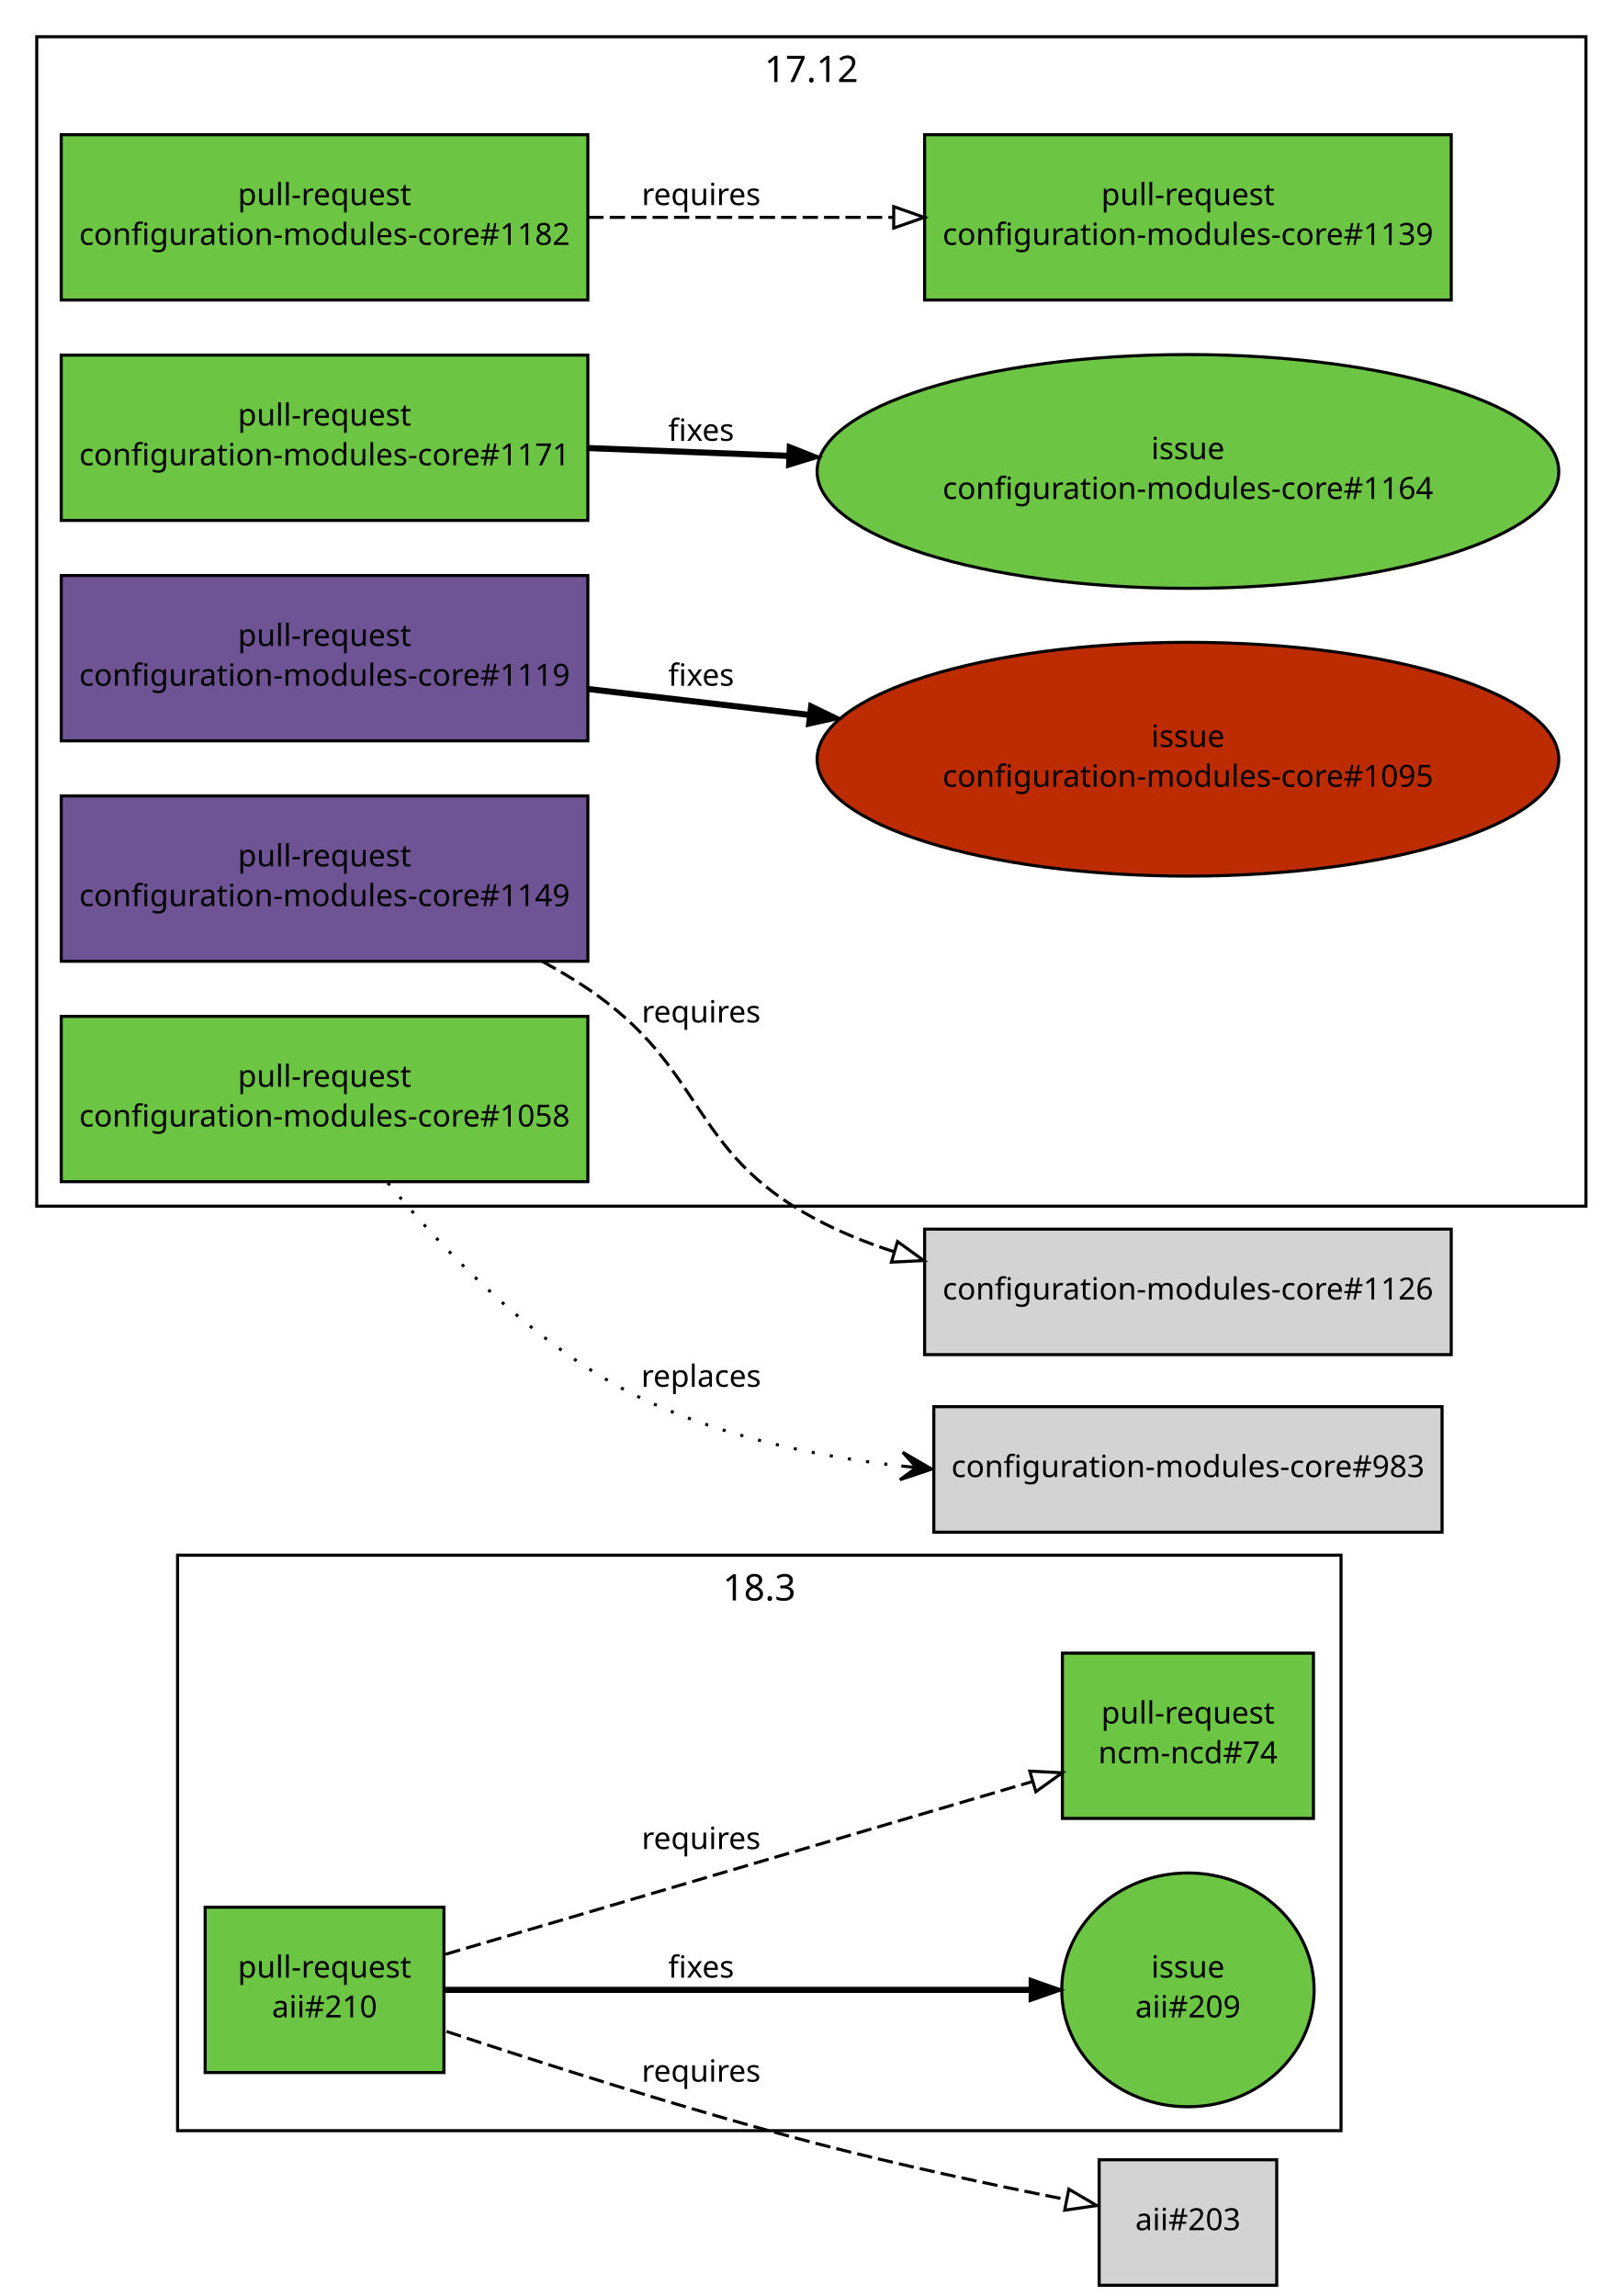
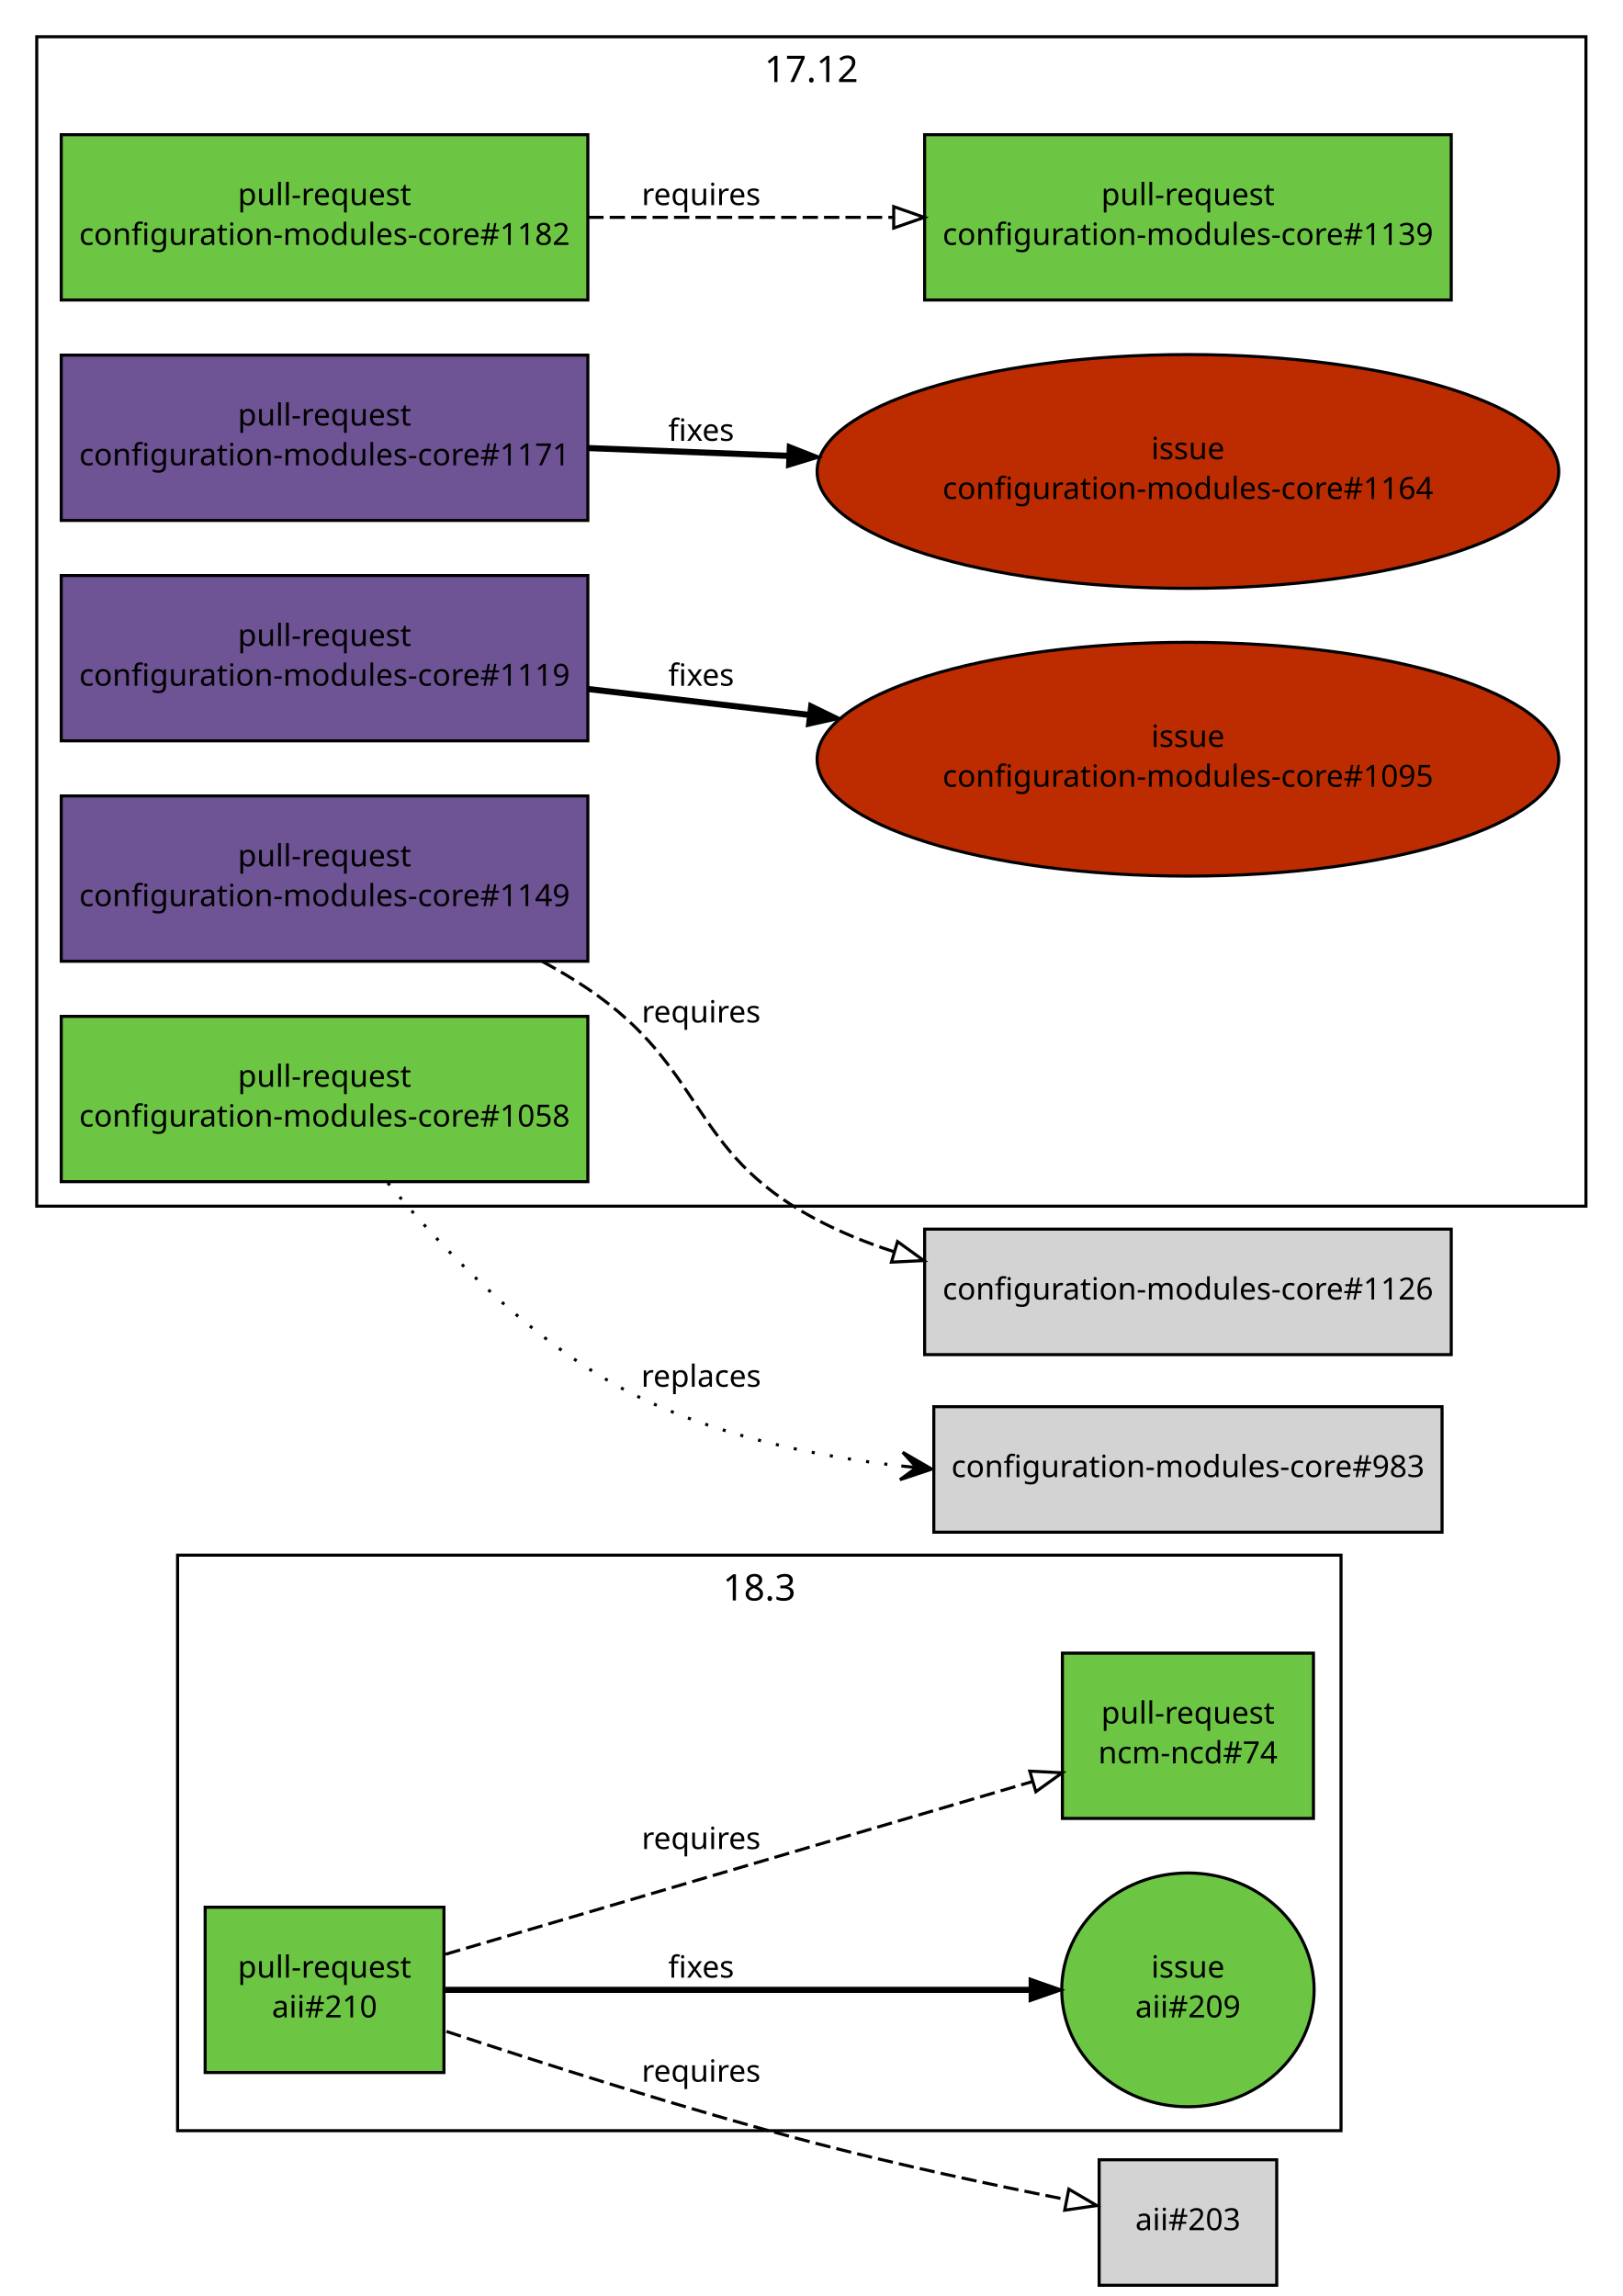
<svg xmlns="http://www.w3.org/2000/svg" xmlns:xlink="http://www.w3.org/1999/xlink" width="530pt" height="750pt" viewBox="0.00 0.00 530.00 750.00">
  <g id="graph1" class="graph" transform="scale(1 1) rotate(0) translate(4 746)">
    <polygon fill="white" stroke="white" points="-4,5 -4,-746 527,-746 527,5 -4,5" />
    <g id="graph3" class="cluster">
      <polygon fill="none" stroke="black" points="54,-50 54,-238 434,-238 434,-50 54,-50" />
      <text text-anchor="middle" x="244" y="-223.2" font-family="Sans" font-size="12.00">18.3</text>
    </g>
    <g id="graph4" class="cluster">
      <polygon fill="none" stroke="black" points="8,-352 8,-734 514,-734 514,-352 8,-352" />
      <text text-anchor="middle" x="261" y="-719.2" font-family="Sans" font-size="12.00">17.12</text>
    </g>
    <g id="node1" class="node">
      <a xlink:href="https://github.com/quattor/aii/pull/210" xlink:title="Shellfe: support active config for plugins" target="_parent">
        <polygon fill="#6cc644" stroke="black" points="141,-123 63,-123 63,-69 141,-69 141,-123" />
        <text text-anchor="middle" x="102" y="-100" font-family="Sans" font-size="10.00">pull-request</text>
        <text text-anchor="middle" x="102" y="-87" font-family="Sans" font-size="10.00">aii#210</text>
      </a>
    </g>
    <g id="node3" class="node">
      <a xlink:href="https://github.com/quattor/aii/issues/209" xlink:title="support ACTIVE_CONFIG" target="_parent">
        <ellipse fill="#6cc644" stroke="black" cx="384" cy="-96" rx="41.217" ry="38.184" />
        <text text-anchor="middle" x="384" y="-100" font-family="Sans" font-size="10.00">issue</text>
        <text text-anchor="middle" x="384" y="-87" font-family="Sans" font-size="10.00">aii#209</text>
      </a>
    </g>
    <g id="edge2" class="edge">
      <path fill="none" stroke="black" stroke-width="2" d="M141.508,-96C191.35,-96 277.184,-96 332.226,-96" />
      <polygon fill="black" stroke="black" points="332.467,-99.5 342.467,-96 332.467,-92.5 332.467,-99.5" />
      <text text-anchor="middle" x="225" y="-100" font-family="Sans" font-size="10.00">fixes</text>
    </g>
    <g id="node5" class="node">
      <a xlink:href="https://github.com/quattor/ncm-ncd/pull/74" xlink:title="Set the current active config as an attribute to the component" target="_parent">
        <polygon fill="#6cc644" stroke="black" points="425,-206 343,-206 343,-152 425,-152 425,-206" />
        <text text-anchor="middle" x="384" y="-183" font-family="Sans" font-size="10.00">pull-request</text>
        <text text-anchor="middle" x="384" y="-170" font-family="Sans" font-size="10.00">ncm-ncd#74</text>
      </a>
    </g>
    <g id="edge4" class="edge">
      <path fill="none" stroke="black" stroke-dasharray="5,2" d="M141.508,-107.628C191.596,-122.37 278.034,-147.811 333.04,-164.001" />
      <polygon fill="none" stroke="black" points="332.348,-167.446 342.929,-166.912 334.325,-160.731 332.348,-167.446" />
      <text text-anchor="middle" x="225" y="-142" font-family="Sans" font-size="10.00">requires</text>
    </g>
    <g id="node7" class="node">
      <polygon fill="lightgrey" stroke="black" points="413,-40.5 355,-40.5 355,0.5 413,0.5 413,-40.5" />
      <text text-anchor="middle" x="384" y="-17.5" font-family="Sans" font-size="10.00">aii#203</text>
    </g>
    <g id="edge6" class="edge">
      <path fill="none" stroke="black" stroke-dasharray="5,2" d="M141.812,-82.427C174.004,-71.726 220.618,-56.85 262,-46 289.189,-38.871 320.169,-32.287 344.106,-27.529" />
      <polygon fill="none" stroke="black" points="345.097,-30.901 354.235,-25.54 343.748,-24.032 345.097,-30.901" />
      <text text-anchor="middle" x="225" y="-66" font-family="Sans" font-size="10.00">requires</text>
    </g>
    <g id="node8" class="node">
      <a xlink:href="https://github.com/quattor/configuration-modules-core/pull/1182" xlink:title="ncm-opennebula: Include 5.4.x configuration" target="_parent">
        <polygon fill="#6cc644" stroke="black" points="188,-702 16,-702 16,-648 188,-648 188,-702" />
        <text text-anchor="middle" x="102" y="-679" font-family="Sans" font-size="10.00">pull-request</text>
        <text text-anchor="middle" x="102" y="-666" font-family="Sans" font-size="10.00">configuration-modules-core#1182</text>
      </a>
    </g>
    <g id="node10" class="node">
      <a xlink:href="https://github.com/quattor/configuration-modules-core/pull/1139" xlink:title="ncm-opennebula: include hugepages options" target="_parent">
        <polygon fill="#6cc644" stroke="black" points="470,-702 298,-702 298,-648 470,-648 470,-702" />
        <text text-anchor="middle" x="384" y="-679" font-family="Sans" font-size="10.00">pull-request</text>
        <text text-anchor="middle" x="384" y="-666" font-family="Sans" font-size="10.00">configuration-modules-core#1139</text>
      </a>
    </g>
    <g id="edge8" class="edge">
      <path fill="none" stroke="black" stroke-dasharray="5,2" d="M188.142,-675C219.565,-675 255.296,-675 287.558,-675" />
      <polygon fill="none" stroke="black" points="287.9,-678.5 297.9,-675 287.9,-671.5 287.9,-678.5" />
      <text text-anchor="middle" x="225" y="-679" font-family="Sans" font-size="10.00">requires</text>
    </g>
    <g id="node11" class="node">
      <a xlink:href="https://github.com/quattor/configuration-modules-core/pull/1171" xlink:title="ncm-cups enhancements and cleanups" target="_parent">
-         <polygon fill="#6cc644" stroke="black" points="188,-630 16,-630 16,-576 188,-576 188,-630" />
+         <polygon fill="#6e5494" stroke="black" points="188,-630 16,-630 16,-576 188,-576 188,-630" />
        <text text-anchor="middle" x="102" y="-607" font-family="Sans" font-size="10.00">pull-request</text>
        <text text-anchor="middle" x="102" y="-594" font-family="Sans" font-size="10.00">configuration-modules-core#1171</text>
      </a>
    </g>
    <g id="node13" class="node">
      <a xlink:href="https://github.com/quattor/configuration-modules-core/issues/1164" xlink:title="ncm-cups 17.7.0: configuration of ServerAlias + miscellanous enhancements" target="_parent">
-         <ellipse fill="#6cc644" stroke="black" cx="384" cy="-592" rx="121.122" ry="38.184" />
+         <ellipse fill="#bd2c00" stroke="black" cx="384" cy="-592" rx="121.122" ry="38.184" />
        <text text-anchor="middle" x="384" y="-596" font-family="Sans" font-size="10.00">issue</text>
        <text text-anchor="middle" x="384" y="-583" font-family="Sans" font-size="10.00">configuration-modules-core#1164</text>
      </a>
    </g>
    <g id="edge10" class="edge">
      <path fill="none" stroke="black" stroke-width="2" d="M188.142,-599.64C208.719,-598.837 231.144,-597.962 253.232,-597.101" />
      <polygon fill="black" stroke="black" points="253.493,-600.593 263.349,-596.706 253.22,-593.599 253.493,-600.593" />
      <text text-anchor="middle" x="225" y="-602" font-family="Sans" font-size="10.00">fixes</text>
    </g>
    <g id="node14" class="node">
      <a xlink:href="https://github.com/quattor/configuration-modules-core/pull/1149" xlink:title="ncm-metaconfig: rsyslog: rainer script configuration" target="_parent">
        <polygon fill="#6e5494" stroke="black" points="188,-486 16,-486 16,-432 188,-432 188,-486" />
        <text text-anchor="middle" x="102" y="-463" font-family="Sans" font-size="10.00">pull-request</text>
        <text text-anchor="middle" x="102" y="-450" font-family="Sans" font-size="10.00">configuration-modules-core#1149</text>
      </a>
    </g>
    <g id="node16" class="node">
      <polygon fill="lightgrey" stroke="black" points="470,-344.5 298,-344.5 298,-303.5 470,-303.5 470,-344.5" />
      <text text-anchor="middle" x="384" y="-321.5" font-family="Sans" font-size="10.00">configuration-modules-core#1126</text>
    </g>
    <g id="edge12" class="edge">
      <path fill="none" stroke="black" stroke-dasharray="5,2" d="M173.123,-431.926C178.288,-429.149 183.306,-426.172 188,-423 226.799,-396.781 220.753,-370.169 262,-348 270.099,-343.647 278.88,-340.078 287.892,-337.153" />
      <polygon fill="none" stroke="black" points="289.153,-340.43 297.741,-334.225 287.158,-333.72 289.153,-340.43" />
      <text text-anchor="middle" x="225" y="-412" font-family="Sans" font-size="10.00">requires</text>
    </g>
    <g id="node17" class="node">
      <a xlink:href="https://github.com/quattor/configuration-modules-core/pull/1119" xlink:title="ncm-systemd: cleanup, restarting modified unitfiles and initial handling of unconfigured units" target="_parent">
        <polygon fill="#6e5494" stroke="black" points="188,-558 16,-558 16,-504 188,-504 188,-558" />
        <text text-anchor="middle" x="102" y="-535" font-family="Sans" font-size="10.00">pull-request</text>
        <text text-anchor="middle" x="102" y="-522" font-family="Sans" font-size="10.00">configuration-modules-core#1119</text>
      </a>
    </g>
    <g id="node19" class="node">
      <a xlink:href="https://github.com/quattor/configuration-modules-core/issues/1095" xlink:title="ncm-systemd: Manual intervention required in order for drop-in unit files to have any affect" target="_parent">
        <ellipse fill="#bd2c00" stroke="black" cx="384" cy="-498" rx="121.122" ry="38.184" />
        <text text-anchor="middle" x="384" y="-502" font-family="Sans" font-size="10.00">issue</text>
        <text text-anchor="middle" x="384" y="-489" font-family="Sans" font-size="10.00">configuration-modules-core#1095</text>
      </a>
    </g>
    <g id="edge14" class="edge">
      <path fill="none" stroke="black" stroke-width="2" d="M188.142,-520.92C210.848,-518.262 235.803,-515.342 260.074,-512.502" />
      <polygon fill="black" stroke="black" points="260.533,-515.972 270.059,-511.334 259.72,-509.02 260.533,-515.972" />
      <text text-anchor="middle" x="225" y="-522" font-family="Sans" font-size="10.00">fixes</text>
    </g>
    <g id="node20" class="node">
      <a xlink:href="https://github.com/quattor/configuration-modules-core/pull/1058" xlink:title="ncm-ssh: disable insecure ssh ciphersuites and macs" target="_parent">
        <polygon fill="#6cc644" stroke="black" points="188,-414 16,-414 16,-360 188,-360 188,-414" />
        <text text-anchor="middle" x="102" y="-391" font-family="Sans" font-size="10.00">pull-request</text>
        <text text-anchor="middle" x="102" y="-378" font-family="Sans" font-size="10.00">configuration-modules-core#1058</text>
      </a>
    </g>
    <g id="node22" class="node">
      <polygon fill="lightgrey" stroke="black" points="467,-286.5 301,-286.5 301,-245.5 467,-245.5 467,-286.5" />
      <text text-anchor="middle" x="384" y="-263.5" font-family="Sans" font-size="10.00">configuration-modules-core#983</text>
    </g>
    <g id="edge16" class="edge">
      <path fill="none" stroke="black" stroke-dasharray="1,5" d="M122.671,-359.608C141.643,-336.657 171.916,-305.134 206,-289 231.836,-276.771 262.012,-270.352 290.1,-267.151" />
      <polygon fill="black" stroke="black" points="300.342,-266.112 290.848,-271.598 295.368,-266.617 290.394,-267.121 290.394,-267.121 290.394,-267.121 295.368,-266.617 289.939,-262.644 300.342,-266.112 300.342,-266.112" />
      <text text-anchor="middle" x="225" y="-293" font-family="Sans" font-size="10.00">replaces</text>
    </g>
  </g>
</svg>
